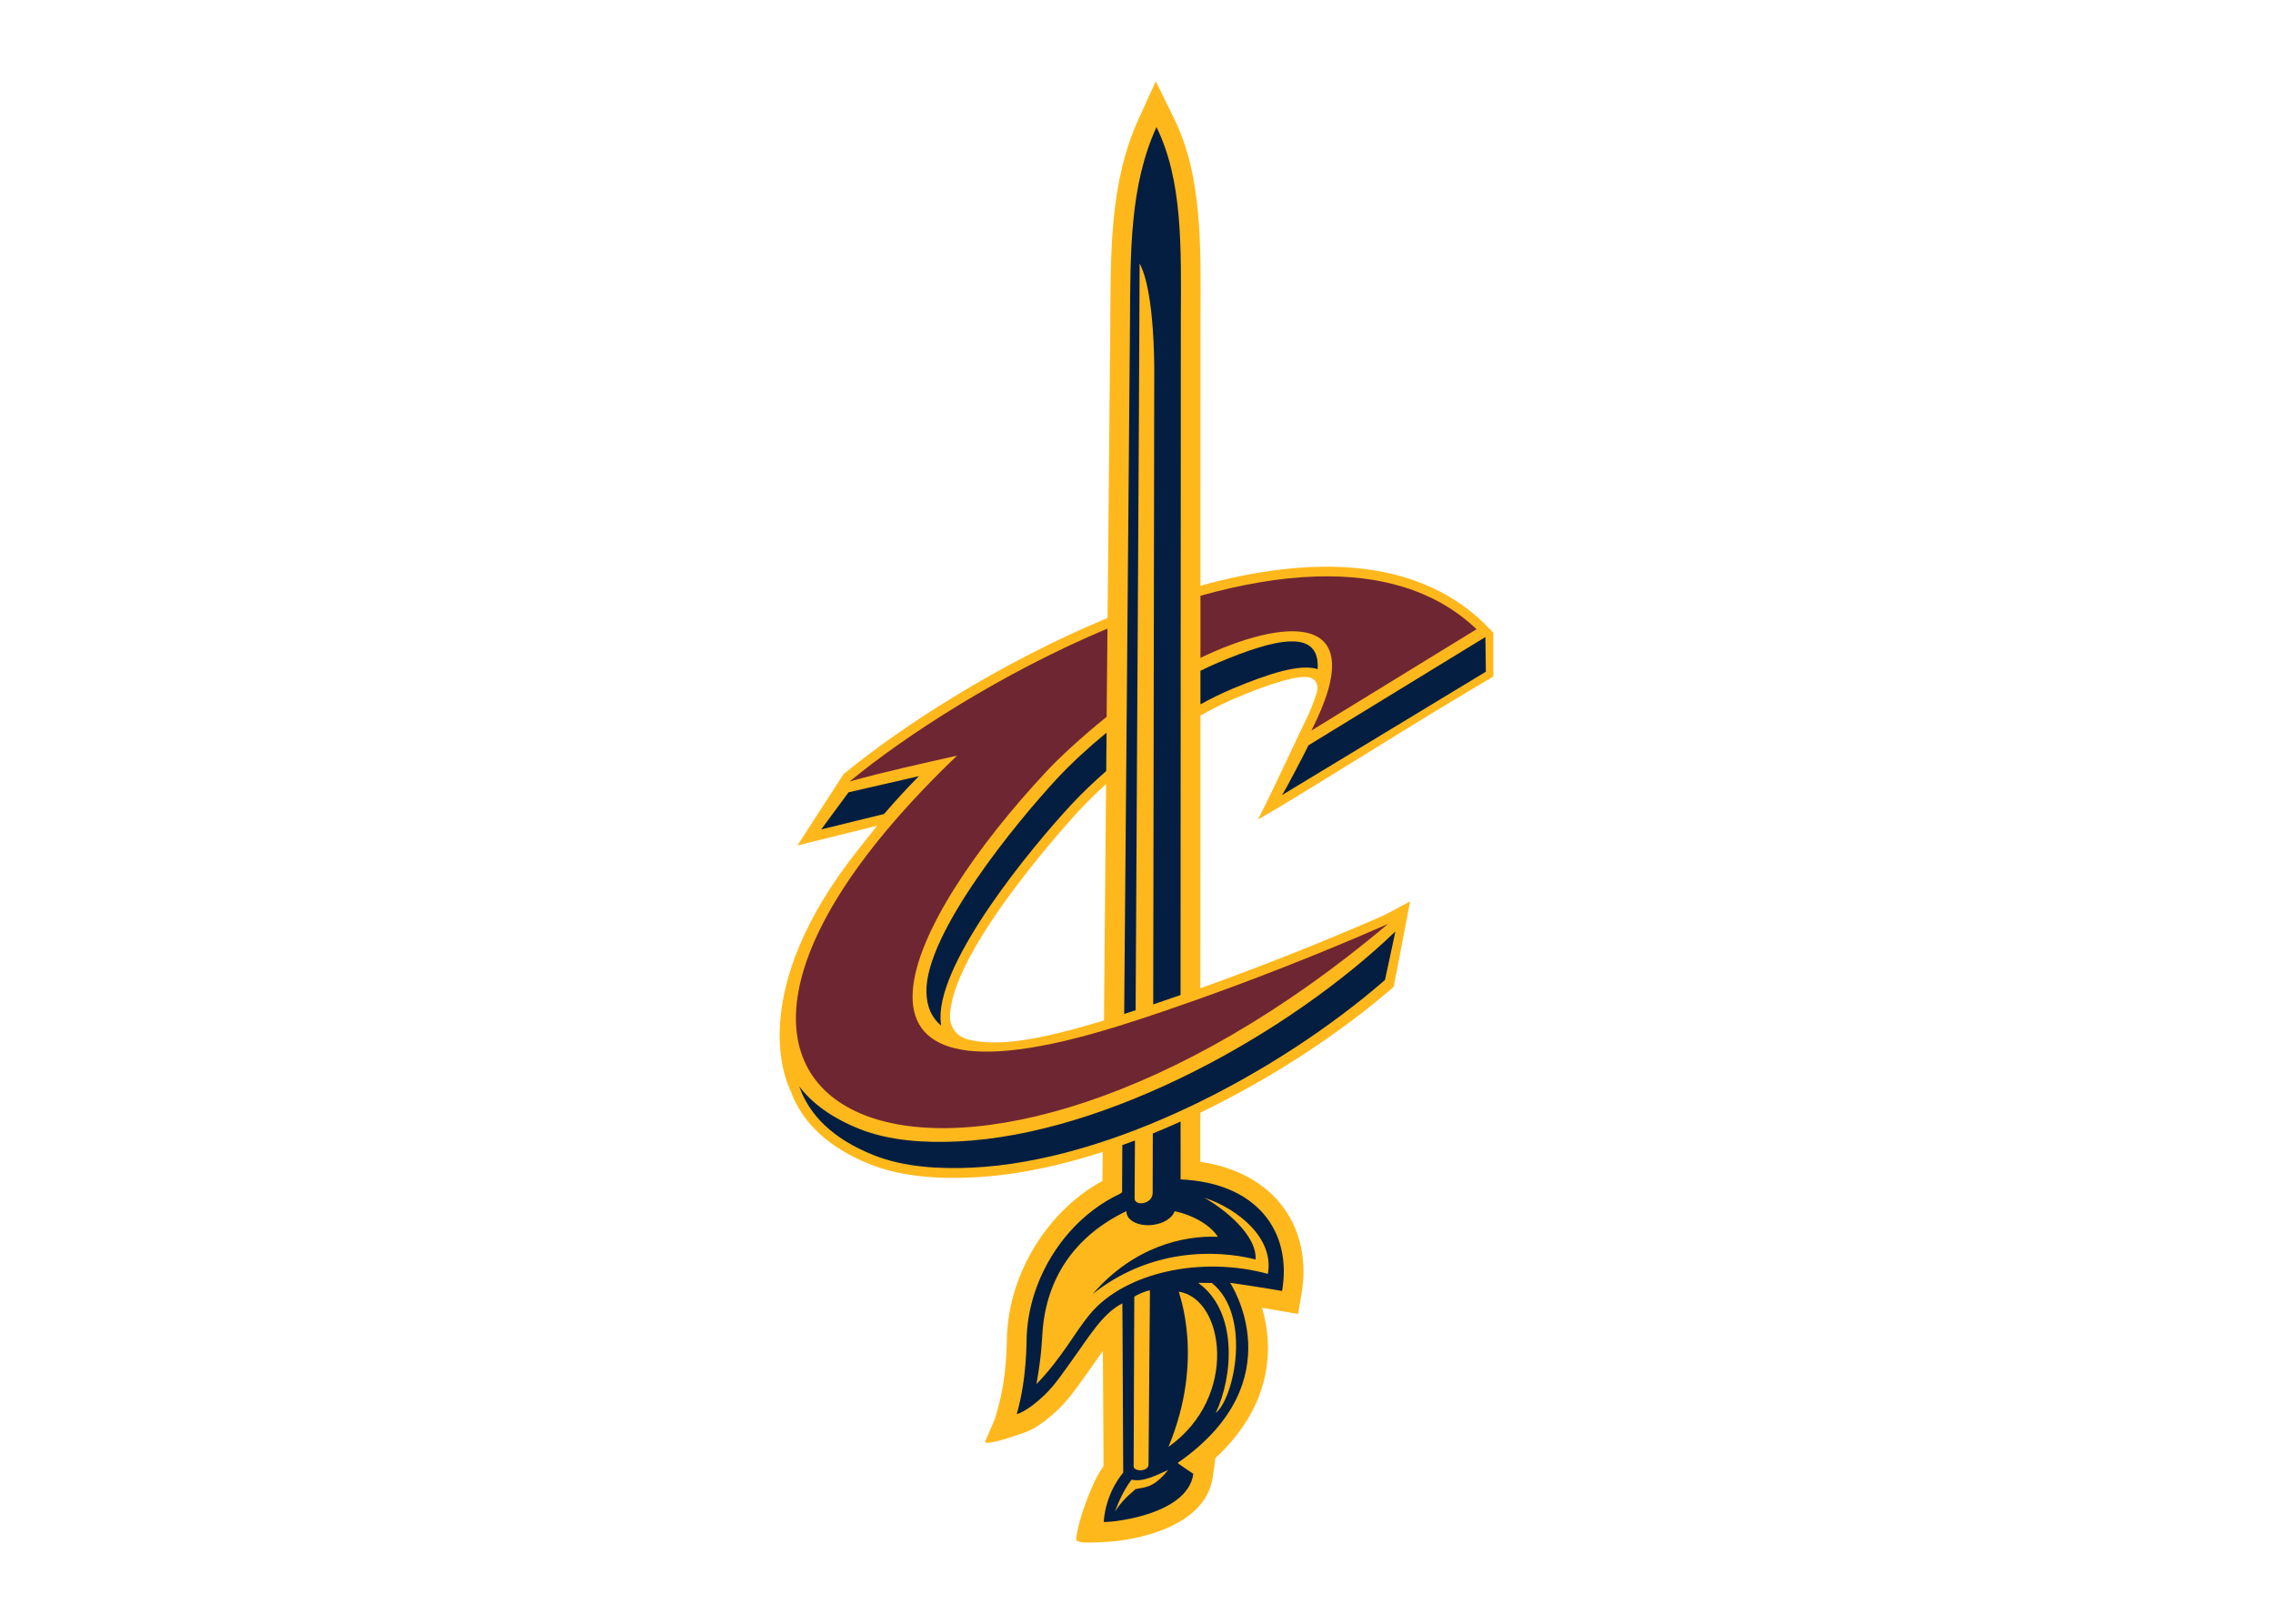
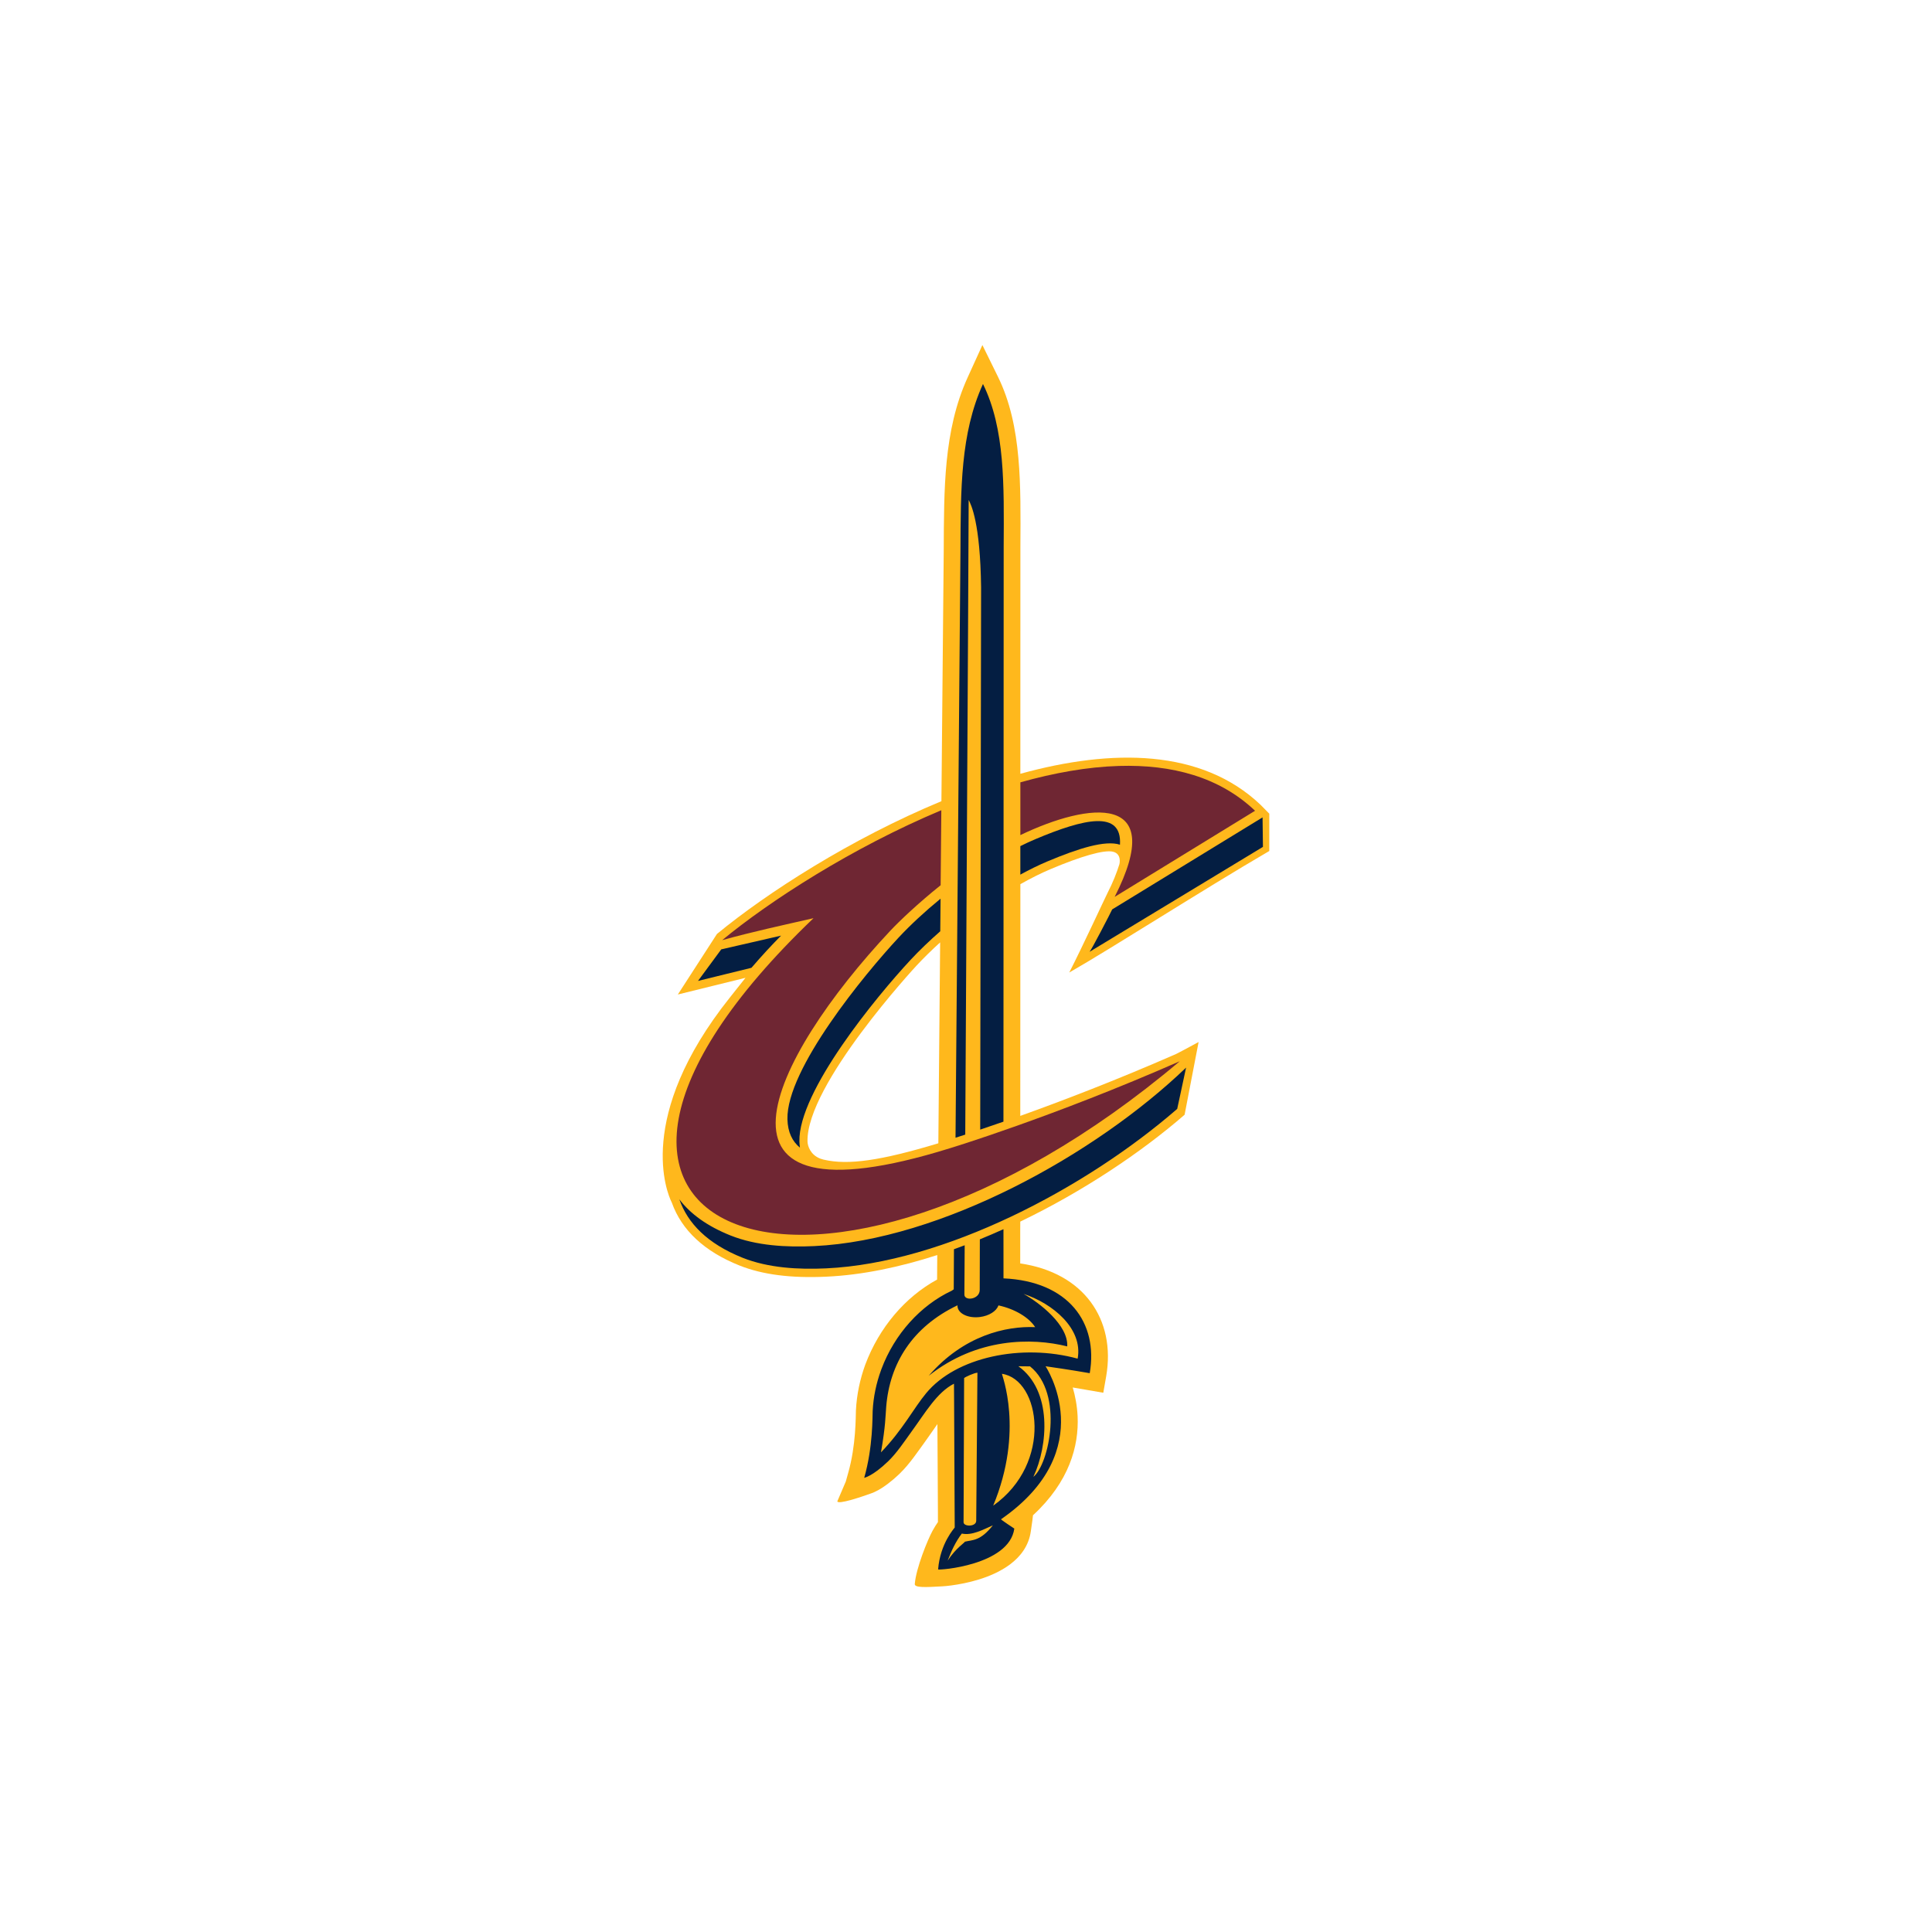
- <svg xmlns="http://www.w3.org/2000/svg" clip-rule="evenodd" fill-rule="evenodd" viewBox="0 0 560 400">
+ <svg xmlns="http://www.w3.org/2000/svg" width="150" height="150" clip-rule="evenodd" fill-rule="evenodd" viewBox="0 0 560 400">
  <path d="m284.753 20.017-4.247 9.322c-3.577 7.824-5.266 16.031-6.107 24.436-.814 8.22-.814 16.879-.855 25.988l-.67 72.466c-26.139 10.833-50.554 26.528-65.059 38.483-.328.513-7.352 11.36-11.339 17.549 5.512-1.354 19.607-4.835 19.607-4.835l-4.555 5.745c-27.595 34.653-18.082 56.764-16.913 59.171l.068.137.055.13c2.859 8.008 9.451 14.15 19.607 18.205 6.675 2.66 14.93 3.72 25.229 3.235 10.361-.479 21.242-2.763 32.095-6.265l-.048 7.106c-9.308 5.081-16.81 13.958-20.811 24.641-1.525 4.192-2.483 8.665-2.715 13.268-.034.752-.021 3.296-.294 6.757-.26 3.269-.8 7.393-1.99 11.531l-.65 2.332-2.462 5.758c.239.978 6.894-1.258 9.882-2.339.458-.157 1.122-.445 2.018-.93 1.593-.889 3.659-2.353 6.203-4.794 1.539-1.491 2.92-3.201 4.083-4.76 1.128-1.505 2.175-2.995 3.084-4.247 1.313-1.805 2.53-3.618 3.741-5.328l.096 15.415.055 10.245v2.749c-.465.657-1.019 1.518-1.593 2.578-1.375 2.53-4.746 10.758-5.116 15.374-.082 1.101 3.173.944 7.913.67.65-.027 1.58-.116 2.708-.267 2.168-.294 5.095-.828 8.056-1.751 5.3-1.655 13.794-5.451 14.971-13.999l.431-3.03.185-1.552c10.491-9.67 13.35-20.066 12.933-28.758-.15-3.071-.711-5.888-1.409-8.282l4.076.698 4.78.828.841-4.794c2.838-16.4-6.456-30.003-24.921-32.69v-9.39l.014-2.736c18.151-8.733 34.988-19.997 47.634-30.974l4.056-21.078c-2.893 1.607-6.422 3.42-6.422 3.42l-.109.055c-17.419 7.632-33.285 13.685-45.158 17.939l.027-67.166c3.009-1.696 5.957-3.187 8.761-4.363 8.713-3.679 15.497-5.697 18.11-5.04 2.619.65 1.833 3.625 1.833 3.625-.807 2.524-1.792 5.102-3.474 8.398-.937 1.86-7.065 15.162-11.059 22.986 12.31-7.024 38.729-23.998 57.981-35.221v-10.819l-2.537-2.578c-17.07-16.229-43.031-16.325-69.621-8.986l.014-65.743c.048-9.103.144-17.788-.588-25.851-.732-8.255-2.353-16.236-5.916-23.492l-4.514-9.192.007.014zm-12.249 173.15-.52 58.22c-16.715 5.054-26.166 6.388-33.183 4.753l-.082-.014-.93-.28-.082-.041c-2.783-1.081-3.604-3.604-3.645-4.924-.397-16.434 31.261-50.629 31.576-50.971 2.113-2.264 4.418-4.534 6.866-6.75z" fill="#ffb81c" />
  <path d="m324.372 142.011c-9.164.267-18.841 2.011-28.614 4.753v15.292c20.004-9.581 42.771-12.338 27.329 17.911l40.699-24.962c-10.334-9.834-24.149-13.445-39.413-12.994zm-51.518 12.837c-25.899 10.853-49.911 26.399-63.527 37.662 8.727-2.435 17.645-4.35 26.474-6.367-97.1 92.839 1.6 129.791 106.148 41.472-36.958 16.229-66.708 25.236-66.708 25.236-76.542 23.82-52.058-25.92-17.111-63.144 2.462-2.626 7.995-7.906 14.519-13.117l.198-21.748.007.007z" fill="#6f2633" />
  <path d="m341.219 241.419c-26.672 23.167-67.663 44.633-101.746 46.223-7.984.376-16.755-.094-24.244-3.078-10.233-4.095-15.901-10.01-18.32-16.935 3.154 4.155 7.967 7.728 14.84 10.481 7.489 2.992 16.268 3.454 24.244 3.078 36.785-1.718 81.597-26.569 107.799-51.736l-2.573 11.968zm-123.408-40.897c-5.309 1.291-10.686 2.624-15.49 3.804.675-.889 5.616-7.66 6.736-9.147 5.864-1.359 11.883-2.718 17.345-3.984-2.624 2.642-5.565 5.796-8.591 9.327m148.148-43.598.111 8.549-50.249 30.408c.547-.547 6.223-11.515 6.548-12.284l43.59-26.672zm-65.842 6.309c-1.428.598-2.898 1.282-4.368 2.017v8.267c2.659-1.462 5.283-2.753 7.848-3.83 9.036-3.804 16.772-6.223 21.03-4.847.633-10.113-10.335-7.583-24.509-1.607m-27.492 17.251c-4.522 3.702-8.703 7.566-12.182 11.301-9.84 10.583-32.545 38.144-32.203 52.634.094 3.787 1.436 6.437 3.625 8.232-.085-.564-.128-1.154-.154-1.787-.342-14.481 22.372-42.051 32.211-52.626 2.548-2.736 5.463-5.54 8.617-8.301l.085-9.455zm18.243 110.055-.009-14.251c-2.265 1.026-4.556 2.009-6.847 2.941l-.034 14.661c-.009 2.855-4.633 3.334-4.445 1.214l.085-14.157c-1.034.393-2.077.778-3.112 1.146l-.06 11.626-.581.402c-9.062 4.24-16.593 12.609-20.363 22.671l-.137.376c-1.368 3.744-2.214 7.728-2.419 11.814-.077 1.539.111 10.412-2.453 19.38.009-.034 2.377-.393 6.95-4.804 2.53-2.436 4.804-5.89 6.608-8.378 4.18-5.736 7.523-11.592 12.464-14.105l.034 5.138c.06 9.805.197 36.417.18 36.537-.034.145-4.223 4.565-4.813 12.148-.026.316 20.611-1.146 22.09-11.831 0 0-3.975-2.607-3.847-2.701 29.057-20.158 12.9-44.35 12.9-44.35 7.036 1.009 10.942 1.684 12.806 2.009 2.53-14.618-6.155-26.646-24.996-27.484m-11.19 76.322c.034.231-2.616 1.838-5.001 5.505 1.051-2.736 2.291-5.488 4.112-7.856 2.966.65 6.249-1.188 8.993-2.385-3.616 4.565-5.805 4.189-8.104 4.736m-.385-5.651.162-41.769c.325-.325 2.847-1.487 3.855-1.564l-.35 42.931c-.009 1.778-3.676 1.761-3.667.402m8.583-4.787c9.044-21.765 2.453-37.939 2.539-38.221 11.173 1.641 14.875 25.92-2.539 38.221m11.652-8.352c4.266-9.044 5.531-24.954-4.343-32.057l3.368.034c9.908 7.933 5.514 28.416.975 32.023m12.832-34.263c-16.251-4.445-35.255-.462-43.906 10.01-3.582 4.291-6.788 10.626-13.097 17.149 1.351-7.848 1.282-10.395 1.513-13.225 1.017-12.549 7.557-23.116 20.636-29.382h.026l.009.393c.256 2.06 3.146 3.402 6.471 2.992 2.676-.333 4.779-1.701 5.369-3.3l.043-.068c4.685 1.017 8.814 3.471 10.617 6.3-8.42-.368-20.731 2.394-30.852 14.105 13.909-11.045 29.895-11.105 40.153-8.523.35-6.146-8.027-12.661-12.669-15.217 8.361 2.727 17.302 10.028 15.687 18.764m-32.579-64.936.812-145.96.18-37.99c.71 1.342 3.36 6.625 3.599 25.313l-.256 157.193c1.983-.667 4.24-1.436 6.736-2.308l.068-166.656c.094-17.884.419-34.109-6.001-47.163-6.557 14.37-6.437 30.553-6.531 48.445l-1.428 170.033c.769-.239 1.71-.547 2.821-.906" fill="#041e42" />
</svg>
